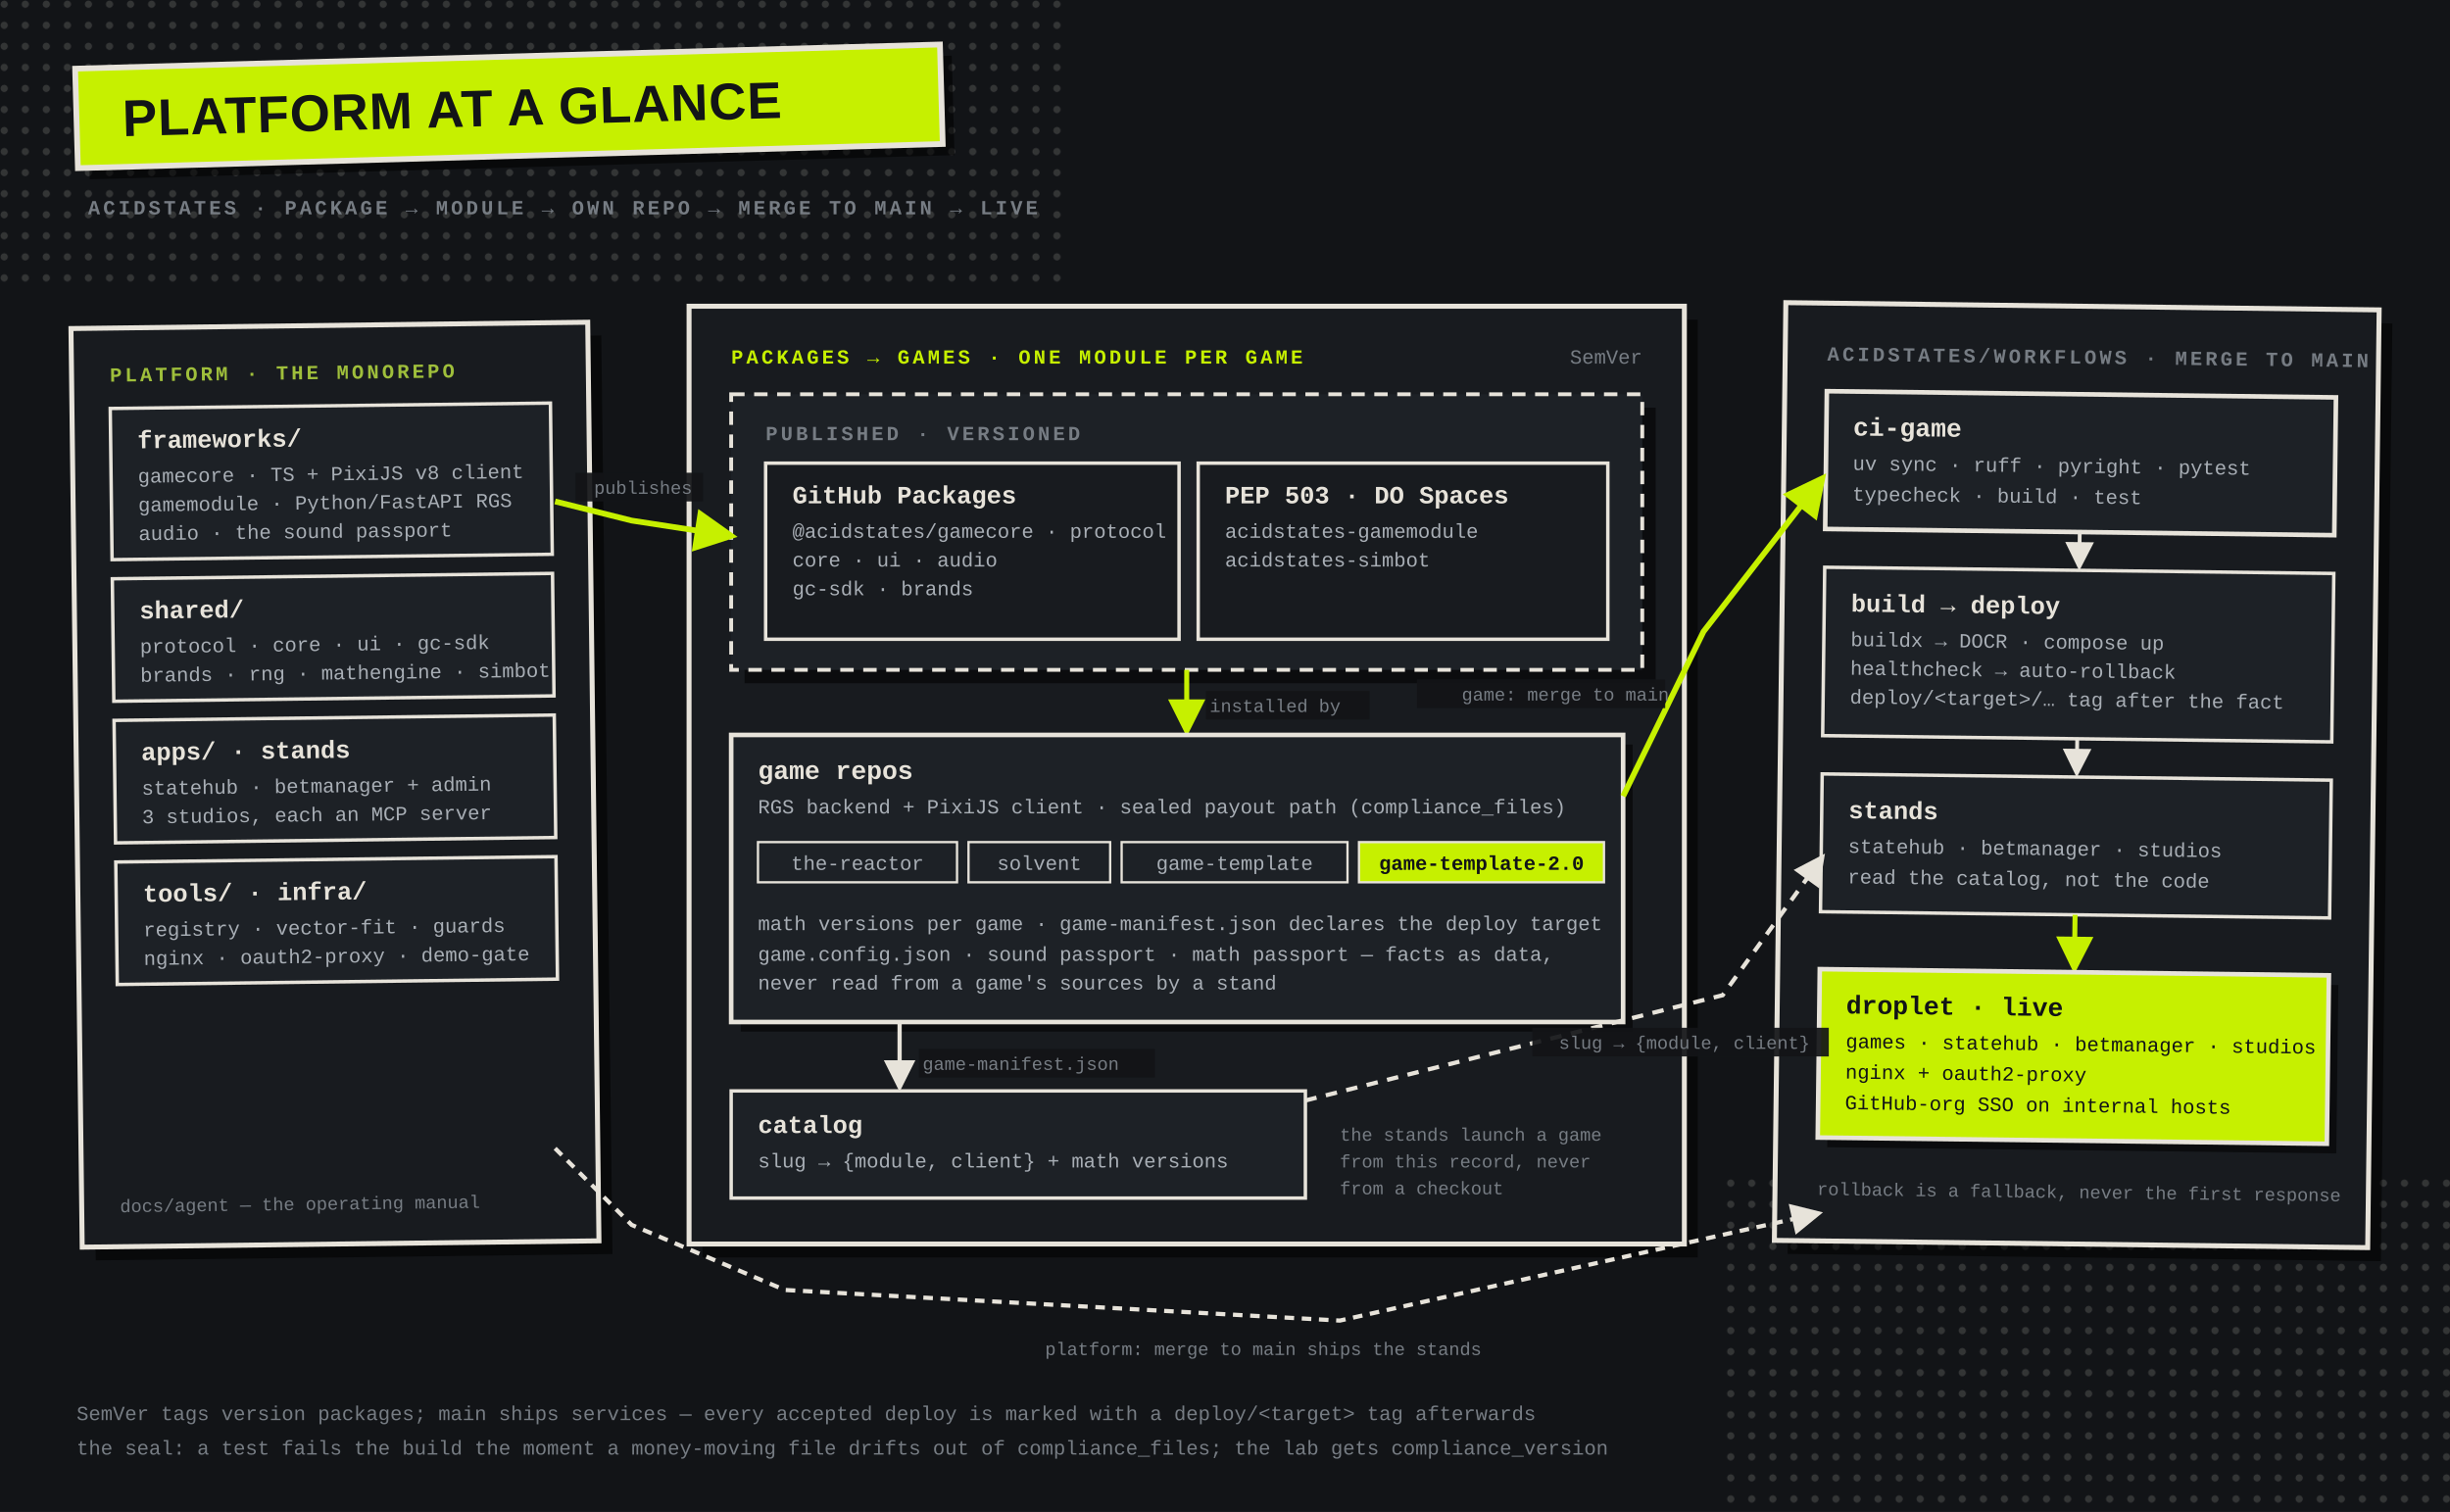
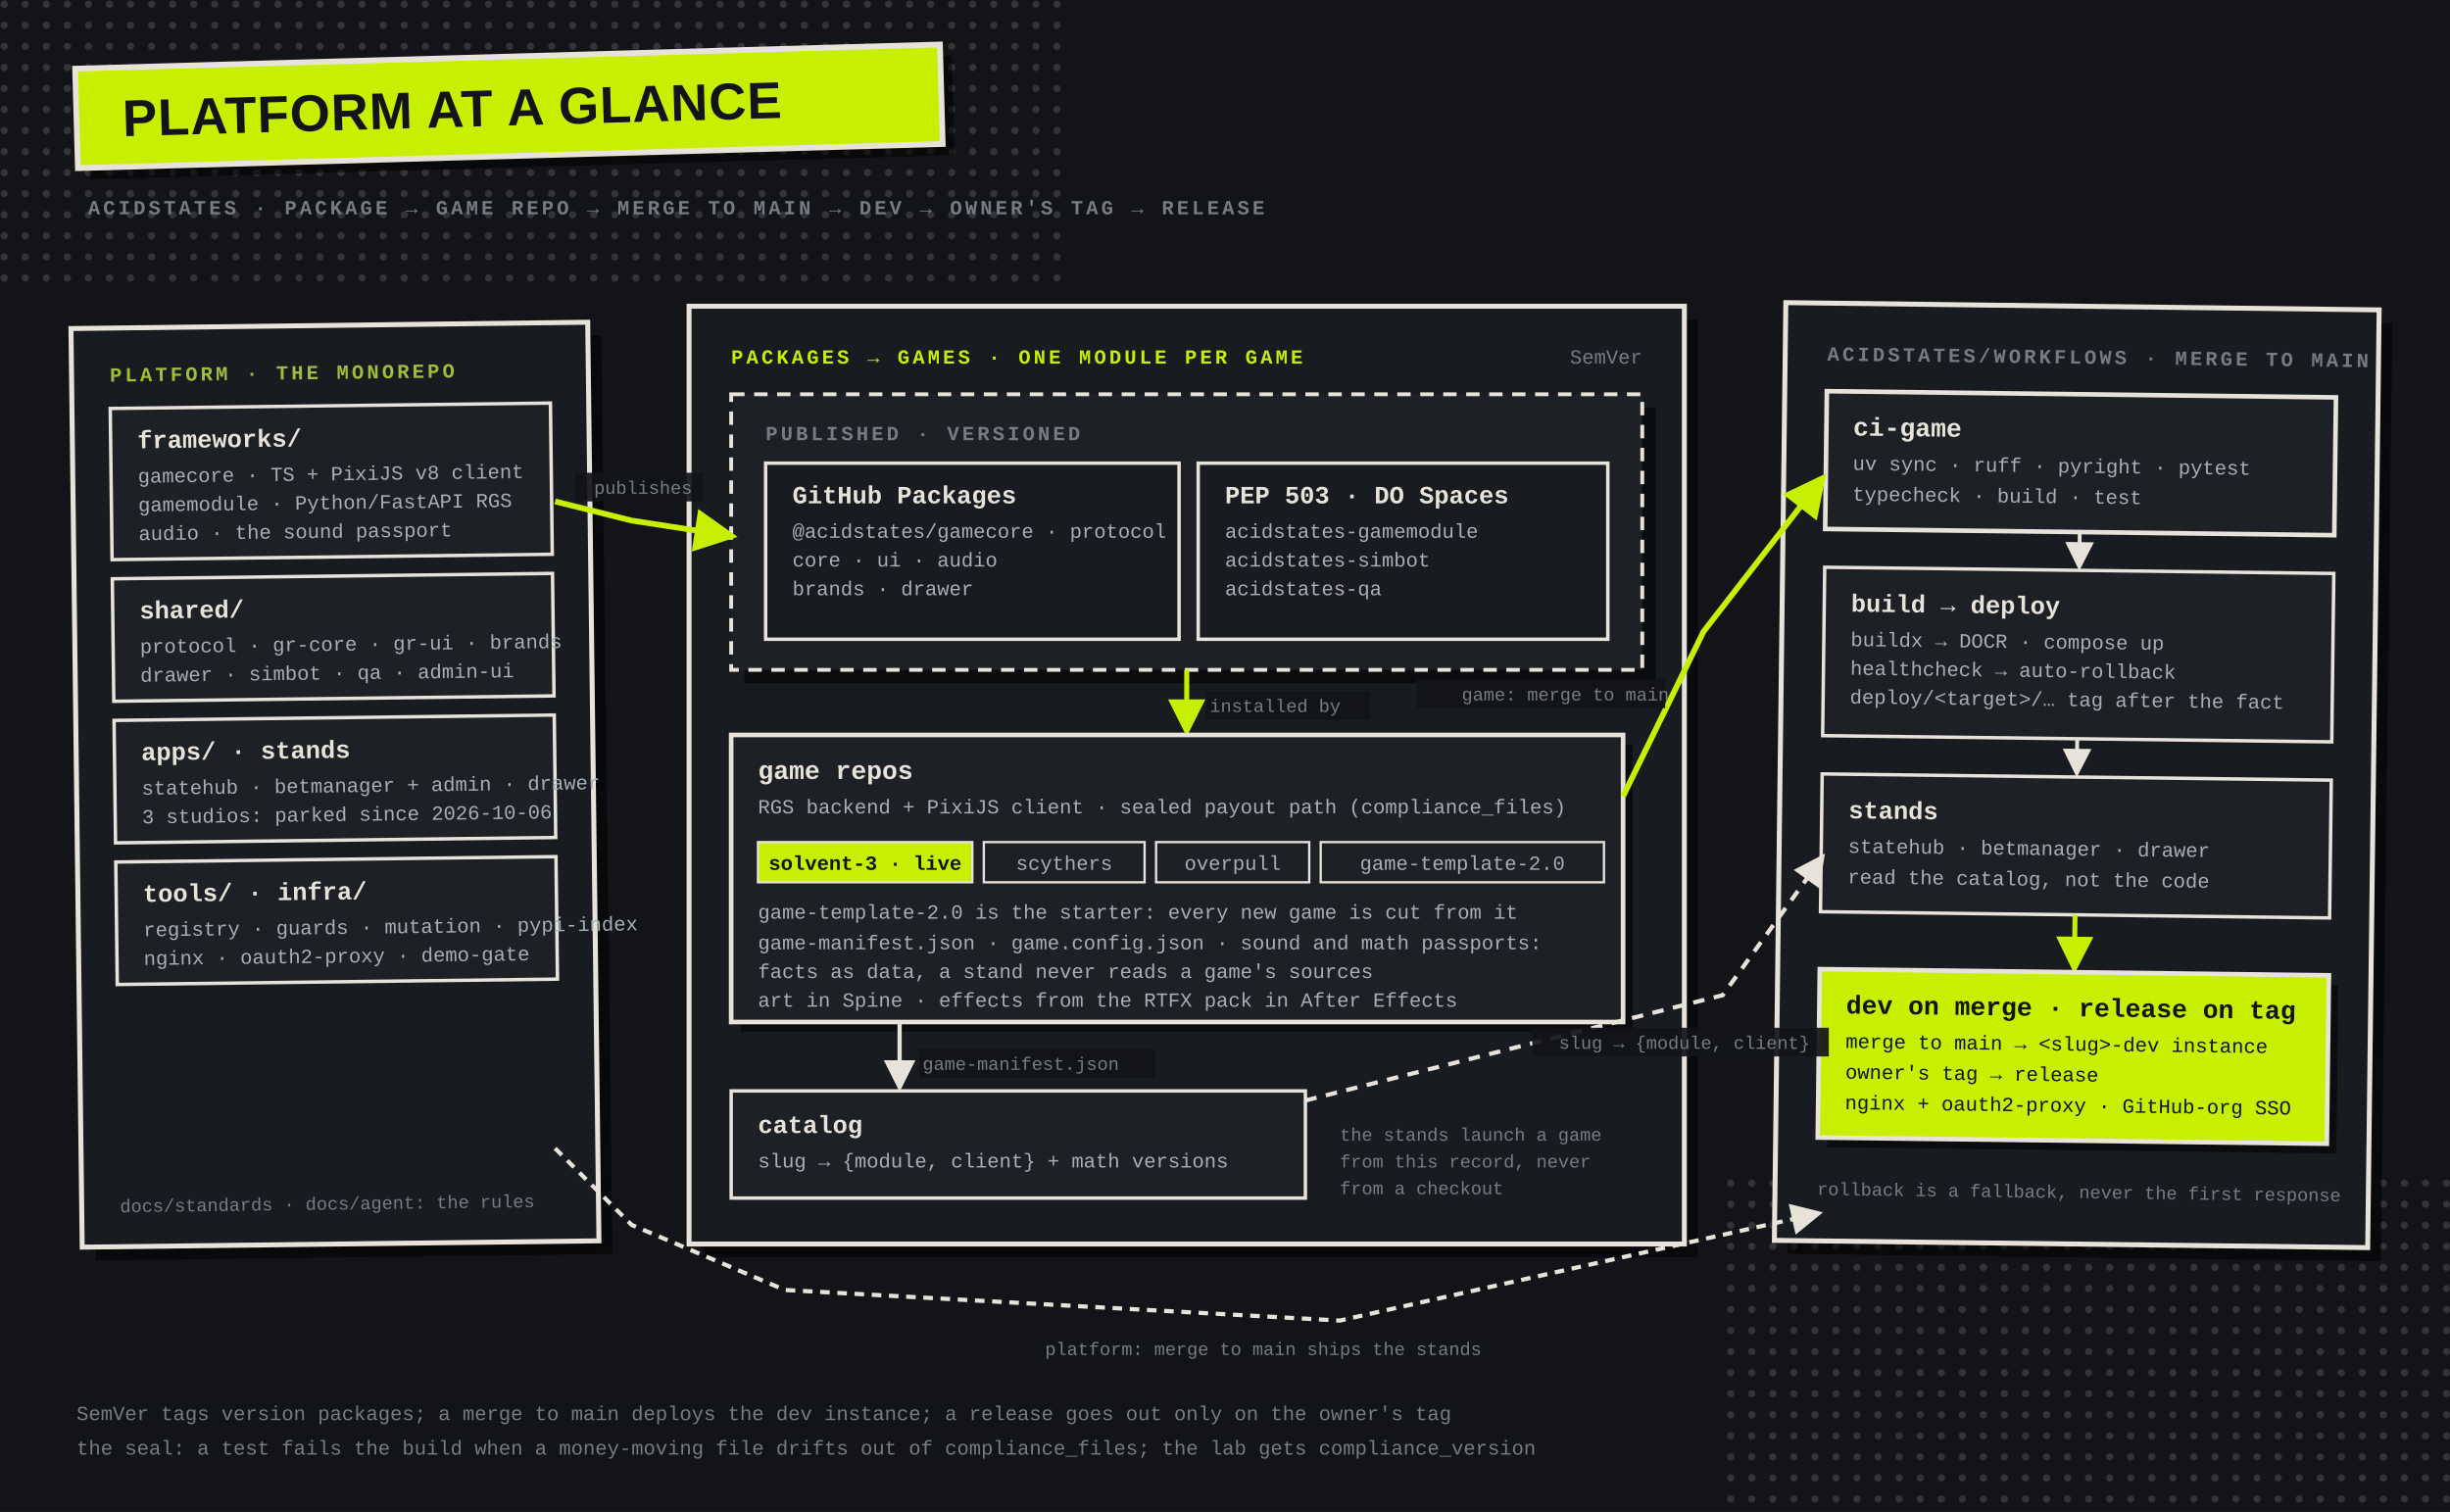
- <svg xmlns="http://www.w3.org/2000/svg" viewBox="0 0 1280 790" role="img" aria-label="Platform at a glance — the monorepo publishes versioned packages, game repos install them, a merge to main ships through acidstates/workflows onto the droplet, game manifests feed the catalog and the stands">
+ <svg xmlns="http://www.w3.org/2000/svg" viewBox="0 0 1280 790" role="img" aria-label="Platform at a glance: the monorepo publishes versioned packages, game repos install them, a merge to main deploys the dev instance through acidstates/workflows, a release goes out on the owner's tag, game manifests feed the catalog and the stands">
  <defs>
    <marker id="m" viewBox="0 0 10 10" refX="8.5" refY="5" markerWidth="7.5" markerHeight="7.5" orient="auto-start-reverse">
      <path d="M0 0 L10 5 L0 10 z" fill="#E7E3DA" />
    </marker>
    <marker id="h" viewBox="0 0 10 10" refX="8.5" refY="5" markerWidth="7.5" markerHeight="7.5" orient="auto-start-reverse">
      <path d="M0 0 L10 5 L0 10 z" fill="#C6F000" />
    </marker>
    <pattern id="dots" width="11" height="11" patternUnits="userSpaceOnUse">
      <circle cx="2.2" cy="2.2" r="1.9" fill="#E7E3DA" opacity="0.16" />
    </pattern>
  </defs>
  <rect width="1280" height="790" fill="#121417" />
  <rect x="0" y="0" width="560" height="150" fill="url(#dots)" />
  <rect x="900" y="610" width="380" height="180" fill="url(#dots)" />
  <g transform="rotate(-1.6 250 60)">
    <rect x="46" y="36" width="452" height="52" fill="#000000" opacity="0.55" />
    <rect x="40" y="30" width="452" height="52" fill="#C6F000" stroke="#E7E3DA" stroke-width="3" />
    <text x="64" y="66" font-family="'Helvetica Neue','Arial',sans-serif" font-size="27" font-weight="800" fill="#121417" letter-spacing="0.5" text-anchor="start" opacity="1">PLATFORM AT A GLANCE</text>
  </g>
-   <text x="46" y="112" font-family="'SFMono-Regular','Menlo','Consolas','Liberation Mono',monospace" font-size="10.5" font-weight="bold" fill="#767C83" letter-spacing="1.6" text-anchor="start" opacity="1">ACIDSTATES · PACKAGE → MODULE → OWN REPO → MERGE TO MAIN → LIVE</text>
+   <text x="46" y="112" font-family="'SFMono-Regular','Menlo','Consolas','Liberation Mono',monospace" font-size="10.5" font-weight="bold" fill="#767C83" letter-spacing="1.6" text-anchor="start" opacity="1">ACIDSTATES · PACKAGE → GAME REPO → MERGE TO MAIN → DEV → OWNER'S TAG → RELEASE</text>
  <g transform="rotate(-0.7 175.0 410.0)">
    <rect x="47" y="177" width="270" height="480" fill="#000000" opacity="0.55" />
    <rect x="40" y="170" width="270" height="480" fill="#181B1F" stroke="#E7E3DA" stroke-width="2.6" />
    <text x="60" y="198" font-family="'SFMono-Regular','Menlo','Consolas','Liberation Mono',monospace" font-size="10.5" font-weight="bold" fill="#9FBF3B" letter-spacing="1.6" text-anchor="start" opacity="1">PLATFORM · THE MONOREPO</text>
    <rect x="60" y="212" width="230" height="79" fill="#1D2126" stroke="#E7E3DA" stroke-width="1.8" />
    <text x="74" y="233" font-family="'SFMono-Regular','Menlo','Consolas','Liberation Mono',monospace" font-size="13" font-weight="bold" fill="#E7E3DA" letter-spacing="0" text-anchor="start" opacity="1">frameworks/</text>
    <text x="74" y="251" font-family="'SFMono-Regular','Menlo','Consolas','Liberation Mono',monospace" font-size="10.5" font-weight="normal" fill="#A8AEB5" letter-spacing="0" text-anchor="start" opacity="1">gamecore · TS + PixiJS v8 client</text>
    <text x="74" y="266" font-family="'SFMono-Regular','Menlo','Consolas','Liberation Mono',monospace" font-size="10.5" font-weight="normal" fill="#A8AEB5" letter-spacing="0" text-anchor="start" opacity="1">gamemodule · Python/FastAPI RGS</text>
    <text x="74" y="281" font-family="'SFMono-Regular','Menlo','Consolas','Liberation Mono',monospace" font-size="10.5" font-weight="normal" fill="#A8AEB5" letter-spacing="0" text-anchor="start" opacity="1">audio · the sound passport</text>
    <rect x="60" y="301" width="230" height="64" fill="#1D2126" stroke="#E7E3DA" stroke-width="1.8" />
    <text x="74" y="322" font-family="'SFMono-Regular','Menlo','Consolas','Liberation Mono',monospace" font-size="13" font-weight="bold" fill="#E7E3DA" letter-spacing="0" text-anchor="start" opacity="1">shared/</text>
-     <text x="74" y="340" font-family="'SFMono-Regular','Menlo','Consolas','Liberation Mono',monospace" font-size="10.5" font-weight="normal" fill="#A8AEB5" letter-spacing="0" text-anchor="start" opacity="1">protocol · core · ui · gc-sdk</text>
-     <text x="74" y="355" font-family="'SFMono-Regular','Menlo','Consolas','Liberation Mono',monospace" font-size="10.5" font-weight="normal" fill="#A8AEB5" letter-spacing="0" text-anchor="start" opacity="1">brands · rng · mathengine · simbot</text>
+     <text x="74" y="340" font-family="'SFMono-Regular','Menlo','Consolas','Liberation Mono',monospace" font-size="10.5" font-weight="normal" fill="#A8AEB5" letter-spacing="0" text-anchor="start" opacity="1">protocol · gr-core · gr-ui · brands</text>
+     <text x="74" y="355" font-family="'SFMono-Regular','Menlo','Consolas','Liberation Mono',monospace" font-size="10.5" font-weight="normal" fill="#A8AEB5" letter-spacing="0" text-anchor="start" opacity="1">drawer · simbot · qa · admin-ui</text>
    <rect x="60" y="375" width="230" height="64" fill="#1D2126" stroke="#E7E3DA" stroke-width="1.8" />
    <text x="74" y="396" font-family="'SFMono-Regular','Menlo','Consolas','Liberation Mono',monospace" font-size="13" font-weight="bold" fill="#E7E3DA" letter-spacing="0" text-anchor="start" opacity="1">apps/ · stands</text>
-     <text x="74" y="414" font-family="'SFMono-Regular','Menlo','Consolas','Liberation Mono',monospace" font-size="10.5" font-weight="normal" fill="#A8AEB5" letter-spacing="0" text-anchor="start" opacity="1">statehub · betmanager + admin</text>
-     <text x="74" y="429" font-family="'SFMono-Regular','Menlo','Consolas','Liberation Mono',monospace" font-size="10.5" font-weight="normal" fill="#A8AEB5" letter-spacing="0" text-anchor="start" opacity="1">3 studios, each an MCP server</text>
+     <text x="74" y="414" font-family="'SFMono-Regular','Menlo','Consolas','Liberation Mono',monospace" font-size="10.5" font-weight="normal" fill="#A8AEB5" letter-spacing="0" text-anchor="start" opacity="1">statehub · betmanager + admin · drawer</text>
+     <text x="74" y="429" font-family="'SFMono-Regular','Menlo','Consolas','Liberation Mono',monospace" font-size="10.5" font-weight="normal" fill="#A8AEB5" letter-spacing="0" text-anchor="start" opacity="1">3 studios: parked since 2026-10-06</text>
    <rect x="60" y="449" width="230" height="64" fill="#1D2126" stroke="#E7E3DA" stroke-width="1.8" />
    <text x="74" y="470" font-family="'SFMono-Regular','Menlo','Consolas','Liberation Mono',monospace" font-size="13" font-weight="bold" fill="#E7E3DA" letter-spacing="0" text-anchor="start" opacity="1">tools/ · infra/</text>
-     <text x="74" y="488" font-family="'SFMono-Regular','Menlo','Consolas','Liberation Mono',monospace" font-size="10.5" font-weight="normal" fill="#A8AEB5" letter-spacing="0" text-anchor="start" opacity="1">registry · vector-fit · guards</text>
+     <text x="74" y="488" font-family="'SFMono-Regular','Menlo','Consolas','Liberation Mono',monospace" font-size="10.5" font-weight="normal" fill="#A8AEB5" letter-spacing="0" text-anchor="start" opacity="1">registry · guards · mutation · pypi-index</text>
    <text x="74" y="503" font-family="'SFMono-Regular','Menlo','Consolas','Liberation Mono',monospace" font-size="10.5" font-weight="normal" fill="#A8AEB5" letter-spacing="0" text-anchor="start" opacity="1">nginx · oauth2-proxy · demo-gate</text>
-     <text x="60" y="632" font-family="'SFMono-Regular','Menlo','Consolas','Liberation Mono',monospace" font-size="9.5" font-weight="normal" fill="#767C83" letter-spacing="0" text-anchor="start" opacity="1">docs/agent — the operating manual</text>
+     <text x="60" y="632" font-family="'SFMono-Regular','Menlo','Consolas','Liberation Mono',monospace" font-size="9.5" font-weight="normal" fill="#767C83" letter-spacing="0" text-anchor="start" opacity="1">docs/standards · docs/agent: the rules</text>
  </g>
  <g transform="rotate(0.0 620.0 405.0)">
    <rect x="367" y="167" width="520" height="490" fill="#000000" opacity="0.55" />
    <rect x="360" y="160" width="520" height="490" fill="#181B1F" stroke="#E7E3DA" stroke-width="2.6" />
    <text x="382" y="190" font-family="'SFMono-Regular','Menlo','Consolas','Liberation Mono',monospace" font-size="10.5" font-weight="bold" fill="#C6F000" letter-spacing="1.6" text-anchor="start" opacity="1">PACKAGES → GAMES · ONE MODULE PER GAME</text>
    <text x="858" y="190" font-family="'SFMono-Regular','Menlo','Consolas','Liberation Mono',monospace" font-size="10.5" font-weight="normal" fill="#767C83" letter-spacing="0" text-anchor="end" opacity="1">SemVer</text>
    <g transform="rotate(0.0 620.0 278.0)">
      <rect x="389" y="213" width="476" height="144" fill="#000000" opacity="0.55" />
      <rect x="382" y="206" width="476" height="144" fill="#1D2126" stroke="#E7E3DA" stroke-width="2" stroke-dasharray="7 5" />
      <text x="400" y="230" font-family="'SFMono-Regular','Menlo','Consolas','Liberation Mono',monospace" font-size="10.5" font-weight="bold" fill="#767C83" letter-spacing="1.6" text-anchor="start" opacity="1">PUBLISHED · VERSIONED</text>
      <rect x="400" y="242" width="216" height="92" fill="#181B1F" stroke="#E7E3DA" stroke-width="1.8" />
      <text x="414" y="263" font-family="'SFMono-Regular','Menlo','Consolas','Liberation Mono',monospace" font-size="13" font-weight="bold" fill="#E7E3DA" letter-spacing="0" text-anchor="start" opacity="1">GitHub Packages</text>
      <text x="414" y="281" font-family="'SFMono-Regular','Menlo','Consolas','Liberation Mono',monospace" font-size="10.5" font-weight="normal" fill="#A8AEB5" letter-spacing="0" text-anchor="start" opacity="1">@acidstates/gamecore · protocol</text>
      <text x="414" y="296" font-family="'SFMono-Regular','Menlo','Consolas','Liberation Mono',monospace" font-size="10.5" font-weight="normal" fill="#A8AEB5" letter-spacing="0" text-anchor="start" opacity="1">core · ui · audio</text>
-       <text x="414" y="311" font-family="'SFMono-Regular','Menlo','Consolas','Liberation Mono',monospace" font-size="10.5" font-weight="normal" fill="#A8AEB5" letter-spacing="0" text-anchor="start" opacity="1">gc-sdk · brands</text>
+       <text x="414" y="311" font-family="'SFMono-Regular','Menlo','Consolas','Liberation Mono',monospace" font-size="10.5" font-weight="normal" fill="#A8AEB5" letter-spacing="0" text-anchor="start" opacity="1">brands · drawer</text>
      <rect x="626" y="242" width="214" height="92" fill="#181B1F" stroke="#E7E3DA" stroke-width="1.8" />
      <text x="640" y="263" font-family="'SFMono-Regular','Menlo','Consolas','Liberation Mono',monospace" font-size="13" font-weight="bold" fill="#E7E3DA" letter-spacing="0" text-anchor="start" opacity="1">PEP 503 · DO Spaces</text>
      <text x="640" y="281" font-family="'SFMono-Regular','Menlo','Consolas','Liberation Mono',monospace" font-size="10.5" font-weight="normal" fill="#A8AEB5" letter-spacing="0" text-anchor="start" opacity="1">acidstates-gamemodule</text>
      <text x="640" y="296" font-family="'SFMono-Regular','Menlo','Consolas','Liberation Mono',monospace" font-size="10.5" font-weight="normal" fill="#A8AEB5" letter-spacing="0" text-anchor="start" opacity="1">acidstates-simbot</text>
+       <text x="640" y="311" font-family="'SFMono-Regular','Menlo','Consolas','Liberation Mono',monospace" font-size="10.5" font-weight="normal" fill="#A8AEB5" letter-spacing="0" text-anchor="start" opacity="1">acidstates-qa</text>
    </g>
    <path d="M620 350 L620 382" fill="none" stroke="#C6F000" stroke-width="2.6" marker-end="url(#h)" />
    <rect x="630" y="361" width="85.6" height="15" fill="#121417" opacity="0.92" />
    <text x="632" y="372" font-family="'SFMono-Regular','Menlo','Consolas','Liberation Mono',monospace" font-size="9.5" font-weight="normal" fill="#767C83" letter-spacing="0" text-anchor="start" opacity="1">installed by</text>
    <rect x="387" y="389" width="466" height="150" fill="#000000" opacity="0.55" />
    <rect x="382" y="384" width="466" height="150" fill="#1D2126" stroke="#E7E3DA" stroke-width="2.4" />
    <text x="396" y="407" font-family="'SFMono-Regular','Menlo','Consolas','Liberation Mono',monospace" font-size="13.5" font-weight="bold" fill="#E7E3DA" letter-spacing="0" text-anchor="start" opacity="1">game repos</text>
    <text x="396" y="425" font-family="'SFMono-Regular','Menlo','Consolas','Liberation Mono',monospace" font-size="10.5" font-weight="normal" fill="#A8AEB5" letter-spacing="0" text-anchor="start" opacity="1">RGS backend + PixiJS client · sealed payout path (compliance_files)</text>
-     <rect x="396" y="440" width="104" height="21" fill="#1D2126" stroke="#E7E3DA" stroke-width="1.2" />
-     <text x="448.0" y="454.5" font-family="'SFMono-Regular','Menlo','Consolas','Liberation Mono',monospace" font-size="10.5" font-weight="normal" fill="#A8AEB5" letter-spacing="0" text-anchor="middle" opacity="1">the-reactor</text>
-     <rect x="506" y="440" width="74" height="21" fill="#1D2126" stroke="#E7E3DA" stroke-width="1.2" />
-     <text x="543.0" y="454.5" font-family="'SFMono-Regular','Menlo','Consolas','Liberation Mono',monospace" font-size="10.5" font-weight="normal" fill="#A8AEB5" letter-spacing="0" text-anchor="middle" opacity="1">solvent</text>
-     <rect x="586" y="440" width="118" height="21" fill="#1D2126" stroke="#E7E3DA" stroke-width="1.2" />
-     <text x="645.0" y="454.5" font-family="'SFMono-Regular','Menlo','Consolas','Liberation Mono',monospace" font-size="10.5" font-weight="normal" fill="#A8AEB5" letter-spacing="0" text-anchor="middle" opacity="1">game-template</text>
-     <rect x="710" y="440" width="128" height="21" fill="#C6F000" stroke="#E7E3DA" stroke-width="1.2" />
-     <text x="774.0" y="454.5" font-family="'SFMono-Regular','Menlo','Consolas','Liberation Mono',monospace" font-size="10.5" font-weight="bold" fill="#121417" letter-spacing="0" text-anchor="middle" opacity="1">game-template-2.0</text>
-     <text x="396" y="486" font-family="'SFMono-Regular','Menlo','Consolas','Liberation Mono',monospace" font-size="10.5" font-weight="normal" fill="#A8AEB5" letter-spacing="0" text-anchor="start" opacity="1">math versions per game · game-manifest.json declares the deploy target</text>
-     <text x="396" y="502" font-family="'SFMono-Regular','Menlo','Consolas','Liberation Mono',monospace" font-size="10.5" font-weight="normal" fill="#A8AEB5" letter-spacing="0" text-anchor="start" opacity="1">game.config.json · sound passport · math passport — facts as data,</text>
-     <text x="396" y="517" font-family="'SFMono-Regular','Menlo','Consolas','Liberation Mono',monospace" font-size="10.5" font-weight="normal" fill="#A8AEB5" letter-spacing="0" text-anchor="start" opacity="1">never read from a game's sources by a stand</text>
+     <rect x="396" y="440" width="112" height="21" fill="#C6F000" stroke="#E7E3DA" stroke-width="1.2" />
+     <text x="452.0" y="454.5" font-family="'SFMono-Regular','Menlo','Consolas','Liberation Mono',monospace" font-size="10.5" font-weight="bold" fill="#121417" letter-spacing="0" text-anchor="middle" opacity="1">solvent-3 · live</text>
+     <rect x="514" y="440" width="84" height="21" fill="#1D2126" stroke="#E7E3DA" stroke-width="1.2" />
+     <text x="556.0" y="454.5" font-family="'SFMono-Regular','Menlo','Consolas','Liberation Mono',monospace" font-size="10.5" font-weight="normal" fill="#A8AEB5" letter-spacing="0" text-anchor="middle" opacity="1">scythers</text>
+     <rect x="604" y="440" width="80" height="21" fill="#1D2126" stroke="#E7E3DA" stroke-width="1.2" />
+     <text x="644.0" y="454.5" font-family="'SFMono-Regular','Menlo','Consolas','Liberation Mono',monospace" font-size="10.5" font-weight="normal" fill="#A8AEB5" letter-spacing="0" text-anchor="middle" opacity="1">overpull</text>
+     <rect x="690" y="440" width="148" height="21" fill="#1D2126" stroke="#E7E3DA" stroke-width="1.2" />
+     <text x="764.0" y="454.5" font-family="'SFMono-Regular','Menlo','Consolas','Liberation Mono',monospace" font-size="10.5" font-weight="normal" fill="#A8AEB5" letter-spacing="0" text-anchor="middle" opacity="1">game-template-2.0</text>
+     <text x="396" y="480" font-family="'SFMono-Regular','Menlo','Consolas','Liberation Mono',monospace" font-size="10.5" font-weight="normal" fill="#A8AEB5" letter-spacing="0" text-anchor="start" opacity="1">game-template-2.0 is the starter: every new game is cut from it</text>
+     <text x="396" y="496" font-family="'SFMono-Regular','Menlo','Consolas','Liberation Mono',monospace" font-size="10.5" font-weight="normal" fill="#A8AEB5" letter-spacing="0" text-anchor="start" opacity="1">game-manifest.json · game.config.json · sound and math passports:</text>
+     <text x="396" y="511" font-family="'SFMono-Regular','Menlo','Consolas','Liberation Mono',monospace" font-size="10.5" font-weight="normal" fill="#A8AEB5" letter-spacing="0" text-anchor="start" opacity="1">facts as data, a stand never reads a game's sources</text>
+     <text x="396" y="526" font-family="'SFMono-Regular','Menlo','Consolas','Liberation Mono',monospace" font-size="10.5" font-weight="normal" fill="#A8AEB5" letter-spacing="0" text-anchor="start" opacity="1">art in Spine · effects from the RTFX pack in After Effects</text>
    <path d="M470 534 L470 568" fill="none" stroke="#E7E3DA" stroke-width="2.2" marker-end="url(#m)" />
    <rect x="480" y="548" width="123.4" height="15" fill="#121417" opacity="0.92" />
    <text x="482" y="559" font-family="'SFMono-Regular','Menlo','Consolas','Liberation Mono',monospace" font-size="9.5" font-weight="normal" fill="#767C83" letter-spacing="0" text-anchor="start" opacity="1">game-manifest.json</text>
    <rect x="382" y="570" width="300" height="56" fill="#1D2126" stroke="#E7E3DA" stroke-width="1.8" />
    <text x="396" y="592" font-family="'SFMono-Regular','Menlo','Consolas','Liberation Mono',monospace" font-size="13" font-weight="bold" fill="#E7E3DA" letter-spacing="0" text-anchor="start" opacity="1">catalog</text>
    <text x="396" y="610" font-family="'SFMono-Regular','Menlo','Consolas','Liberation Mono',monospace" font-size="10.5" font-weight="normal" fill="#A8AEB5" letter-spacing="0" text-anchor="start" opacity="1">slug → {module, client} + math versions</text>
    <text x="700" y="596" font-family="'SFMono-Regular','Menlo','Consolas','Liberation Mono',monospace" font-size="9.5" font-weight="normal" fill="#767C83" letter-spacing="0" text-anchor="start" opacity="1">the stands launch a game</text>
    <text x="700" y="610" font-family="'SFMono-Regular','Menlo','Consolas','Liberation Mono',monospace" font-size="9.5" font-weight="normal" fill="#767C83" letter-spacing="0" text-anchor="start" opacity="1">from this record, never</text>
    <text x="700" y="624" font-family="'SFMono-Regular','Menlo','Consolas','Liberation Mono',monospace" font-size="9.5" font-weight="normal" fill="#767C83" letter-spacing="0" text-anchor="start" opacity="1">from a checkout</text>
  </g>
  <g transform="rotate(0.7 1085.0 405.0)">
    <rect x="937" y="167" width="310" height="490" fill="#000000" opacity="0.55" />
    <rect x="930" y="160" width="310" height="490" fill="#181B1F" stroke="#E7E3DA" stroke-width="2.6" />
    <text x="952" y="190" font-family="'SFMono-Regular','Menlo','Consolas','Liberation Mono',monospace" font-size="10.5" font-weight="bold" fill="#767C83" letter-spacing="1.6" text-anchor="start" opacity="1">ACIDSTATES/WORKFLOWS · MERGE TO MAIN</text>
    <rect x="952" y="206" width="266" height="72" fill="#1D2126" stroke="#E7E3DA" stroke-width="2.4" />
    <text x="966" y="229" font-family="'SFMono-Regular','Menlo','Consolas','Liberation Mono',monospace" font-size="13.5" font-weight="bold" fill="#E7E3DA" letter-spacing="0" text-anchor="start" opacity="1">ci-game</text>
    <text x="966" y="247" font-family="'SFMono-Regular','Menlo','Consolas','Liberation Mono',monospace" font-size="10.5" font-weight="normal" fill="#A8AEB5" letter-spacing="0" text-anchor="start" opacity="1">uv sync · ruff · pyright · pytest</text>
    <text x="966" y="263" font-family="'SFMono-Regular','Menlo','Consolas','Liberation Mono',monospace" font-size="10.5" font-weight="normal" fill="#A8AEB5" letter-spacing="0" text-anchor="start" opacity="1">typecheck · build · test</text>
    <path d="M1085 278 L1085 296" fill="none" stroke="#E7E3DA" stroke-width="2" marker-end="url(#m)" />
    <rect x="952" y="298" width="266" height="88" fill="#1D2126" stroke="#E7E3DA" stroke-width="1.8" />
    <text x="966" y="321" font-family="'SFMono-Regular','Menlo','Consolas','Liberation Mono',monospace" font-size="13" font-weight="bold" fill="#E7E3DA" letter-spacing="0" text-anchor="start" opacity="1">build → deploy</text>
    <text x="966" y="339" font-family="'SFMono-Regular','Menlo','Consolas','Liberation Mono',monospace" font-size="10.5" font-weight="normal" fill="#A8AEB5" letter-spacing="0" text-anchor="start" opacity="1">buildx → DOCR · compose up</text>
    <text x="966" y="354" font-family="'SFMono-Regular','Menlo','Consolas','Liberation Mono',monospace" font-size="10.5" font-weight="normal" fill="#A8AEB5" letter-spacing="0" text-anchor="start" opacity="1">healthcheck → auto-rollback</text>
    <text x="966" y="369" font-family="'SFMono-Regular','Menlo','Consolas','Liberation Mono',monospace" font-size="10.5" font-weight="normal" fill="#A8AEB5" letter-spacing="0" text-anchor="start" opacity="1">deploy/&lt;target&gt;/… tag after the fact</text>
    <rect x="952" y="406" width="266" height="72" fill="#1D2126" stroke="#E7E3DA" stroke-width="1.8" />
    <text x="966" y="429" font-family="'SFMono-Regular','Menlo','Consolas','Liberation Mono',monospace" font-size="13" font-weight="bold" fill="#E7E3DA" letter-spacing="0" text-anchor="start" opacity="1">stands</text>
-     <text x="966" y="447" font-family="'SFMono-Regular','Menlo','Consolas','Liberation Mono',monospace" font-size="10.5" font-weight="normal" fill="#A8AEB5" letter-spacing="0" text-anchor="start" opacity="1">statehub · betmanager · studios</text>
+     <text x="966" y="447" font-family="'SFMono-Regular','Menlo','Consolas','Liberation Mono',monospace" font-size="10.5" font-weight="normal" fill="#A8AEB5" letter-spacing="0" text-anchor="start" opacity="1">statehub · betmanager · drawer</text>
    <text x="966" y="463" font-family="'SFMono-Regular','Menlo','Consolas','Liberation Mono',monospace" font-size="10.5" font-weight="normal" fill="#A8AEB5" letter-spacing="0" text-anchor="start" opacity="1">read the catalog, not the code</text>
    <path d="M1085 386 L1085 404" fill="none" stroke="#E7E3DA" stroke-width="2" marker-end="url(#m)" />
    <path d="M1085 478 L1085 506" fill="none" stroke="#C6F000" stroke-width="2.6" marker-end="url(#h)" />
    <rect x="957" y="513" width="266" height="88" fill="#000000" opacity="0.55" />
    <rect x="952" y="508" width="266" height="88" fill="#C6F000" stroke="#E7E3DA" stroke-width="2.4" />
-     <text x="966" y="531" font-family="'SFMono-Regular','Menlo','Consolas','Liberation Mono',monospace" font-size="13.5" font-weight="800" fill="#121417" letter-spacing="0" text-anchor="start" opacity="1">droplet · live</text>
-     <text x="966" y="549" font-family="'SFMono-Regular','Menlo','Consolas','Liberation Mono',monospace" font-size="10.5" font-weight="normal" fill="#121417" letter-spacing="0" text-anchor="start" opacity="1">games · statehub · betmanager · studios</text>
-     <text x="966" y="565" font-family="'SFMono-Regular','Menlo','Consolas','Liberation Mono',monospace" font-size="10.5" font-weight="normal" fill="#121417" letter-spacing="0" text-anchor="start" opacity="1">nginx + oauth2-proxy</text>
-     <text x="966" y="581" font-family="'SFMono-Regular','Menlo','Consolas','Liberation Mono',monospace" font-size="10.5" font-weight="normal" fill="#121417" letter-spacing="0" text-anchor="start" opacity="1">GitHub-org SSO on internal hosts</text>
+     <text x="966" y="531" font-family="'SFMono-Regular','Menlo','Consolas','Liberation Mono',monospace" font-size="13.5" font-weight="800" fill="#121417" letter-spacing="0" text-anchor="start" opacity="1">dev on merge · release on tag</text>
+     <text x="966" y="549" font-family="'SFMono-Regular','Menlo','Consolas','Liberation Mono',monospace" font-size="10.5" font-weight="normal" fill="#121417" letter-spacing="0" text-anchor="start" opacity="1">merge to main → &lt;slug&gt;-dev instance</text>
+     <text x="966" y="565" font-family="'SFMono-Regular','Menlo','Consolas','Liberation Mono',monospace" font-size="10.5" font-weight="normal" fill="#121417" letter-spacing="0" text-anchor="start" opacity="1">owner's tag → release</text>
+     <text x="966" y="581" font-family="'SFMono-Regular','Menlo','Consolas','Liberation Mono',monospace" font-size="10.5" font-weight="normal" fill="#121417" letter-spacing="0" text-anchor="start" opacity="1">nginx + oauth2-proxy · GitHub-org SSO</text>
    <text x="952" y="626" font-family="'SFMono-Regular','Menlo','Consolas','Liberation Mono',monospace" font-size="9.5" font-weight="normal" fill="#767C83" letter-spacing="0" text-anchor="start" opacity="1">rollback is a fallback, never the first response</text>
  </g>
  <path d="M290 262 L330 272 L382 280" fill="none" stroke="#C6F000" stroke-width="3" marker-end="url(#h)" />
  <rect x="300.65" y="247" width="66.7" height="15" fill="#121417" opacity="0.92" />
  <text x="336" y="258" font-family="'SFMono-Regular','Menlo','Consolas','Liberation Mono',monospace" font-size="9.5" font-weight="normal" fill="#767C83" letter-spacing="0" text-anchor="middle" opacity="1">publishes</text>
  <path d="M290 600 L330 640 L410 674 L700 690 L950 634" fill="none" stroke="#E7E3DA" stroke-width="2.2" stroke-dasharray="5 4" marker-end="url(#m)" />
  <rect x="527.0" y="697" width="262.0" height="15" fill="#121417" opacity="0.92" />
  <text x="660" y="708" font-family="'SFMono-Regular','Menlo','Consolas','Liberation Mono',monospace" font-size="9.5" font-weight="normal" fill="#767C83" letter-spacing="0" text-anchor="middle" opacity="1">platform: merge to main ships the stands</text>
  <path d="M848 416 L890 330 L952 250" fill="none" stroke="#C6F000" stroke-width="3" marker-end="url(#h)" />
  <rect x="740.3" y="355" width="129.7" height="15" fill="#121417" opacity="0.92" />
  <text x="872" y="366" font-family="'SFMono-Regular','Menlo','Consolas','Liberation Mono',monospace" font-size="9.5" font-weight="normal" fill="#767C83" letter-spacing="0" text-anchor="end" opacity="1">game: merge to main</text>
  <path d="M682 575 L900 520 L952 448" fill="none" stroke="#E7E3DA" stroke-width="2.2" stroke-dasharray="6 5" marker-end="url(#m)" />
  <rect x="800.55" y="537" width="154.9" height="15" fill="#121417" opacity="0.92" />
  <text x="880" y="548" font-family="'SFMono-Regular','Menlo','Consolas','Liberation Mono',monospace" font-size="9.5" font-weight="normal" fill="#767C83" letter-spacing="0" text-anchor="middle" opacity="1">slug → {module, client}</text>
-   <text x="40" y="742" font-family="'SFMono-Regular','Menlo','Consolas','Liberation Mono',monospace" font-size="10.5" font-weight="normal" fill="#767C83" letter-spacing="0" text-anchor="start" opacity="1">SemVer tags version packages; main ships services — every accepted deploy is marked with a deploy/&lt;target&gt; tag afterwards</text>
-   <text x="40" y="760" font-family="'SFMono-Regular','Menlo','Consolas','Liberation Mono',monospace" font-size="10.5" font-weight="normal" fill="#767C83" letter-spacing="0" text-anchor="start" opacity="1">the seal: a test fails the build the moment a money-moving file drifts out of compliance_files; the lab gets compliance_version</text>
+   <text x="40" y="742" font-family="'SFMono-Regular','Menlo','Consolas','Liberation Mono',monospace" font-size="10.5" font-weight="normal" fill="#767C83" letter-spacing="0" text-anchor="start" opacity="1">SemVer tags version packages; a merge to main deploys the dev instance; a release goes out only on the owner's tag</text>
+   <text x="40" y="760" font-family="'SFMono-Regular','Menlo','Consolas','Liberation Mono',monospace" font-size="10.5" font-weight="normal" fill="#767C83" letter-spacing="0" text-anchor="start" opacity="1">the seal: a test fails the build when a money-moving file drifts out of compliance_files; the lab gets compliance_version</text>
</svg>
